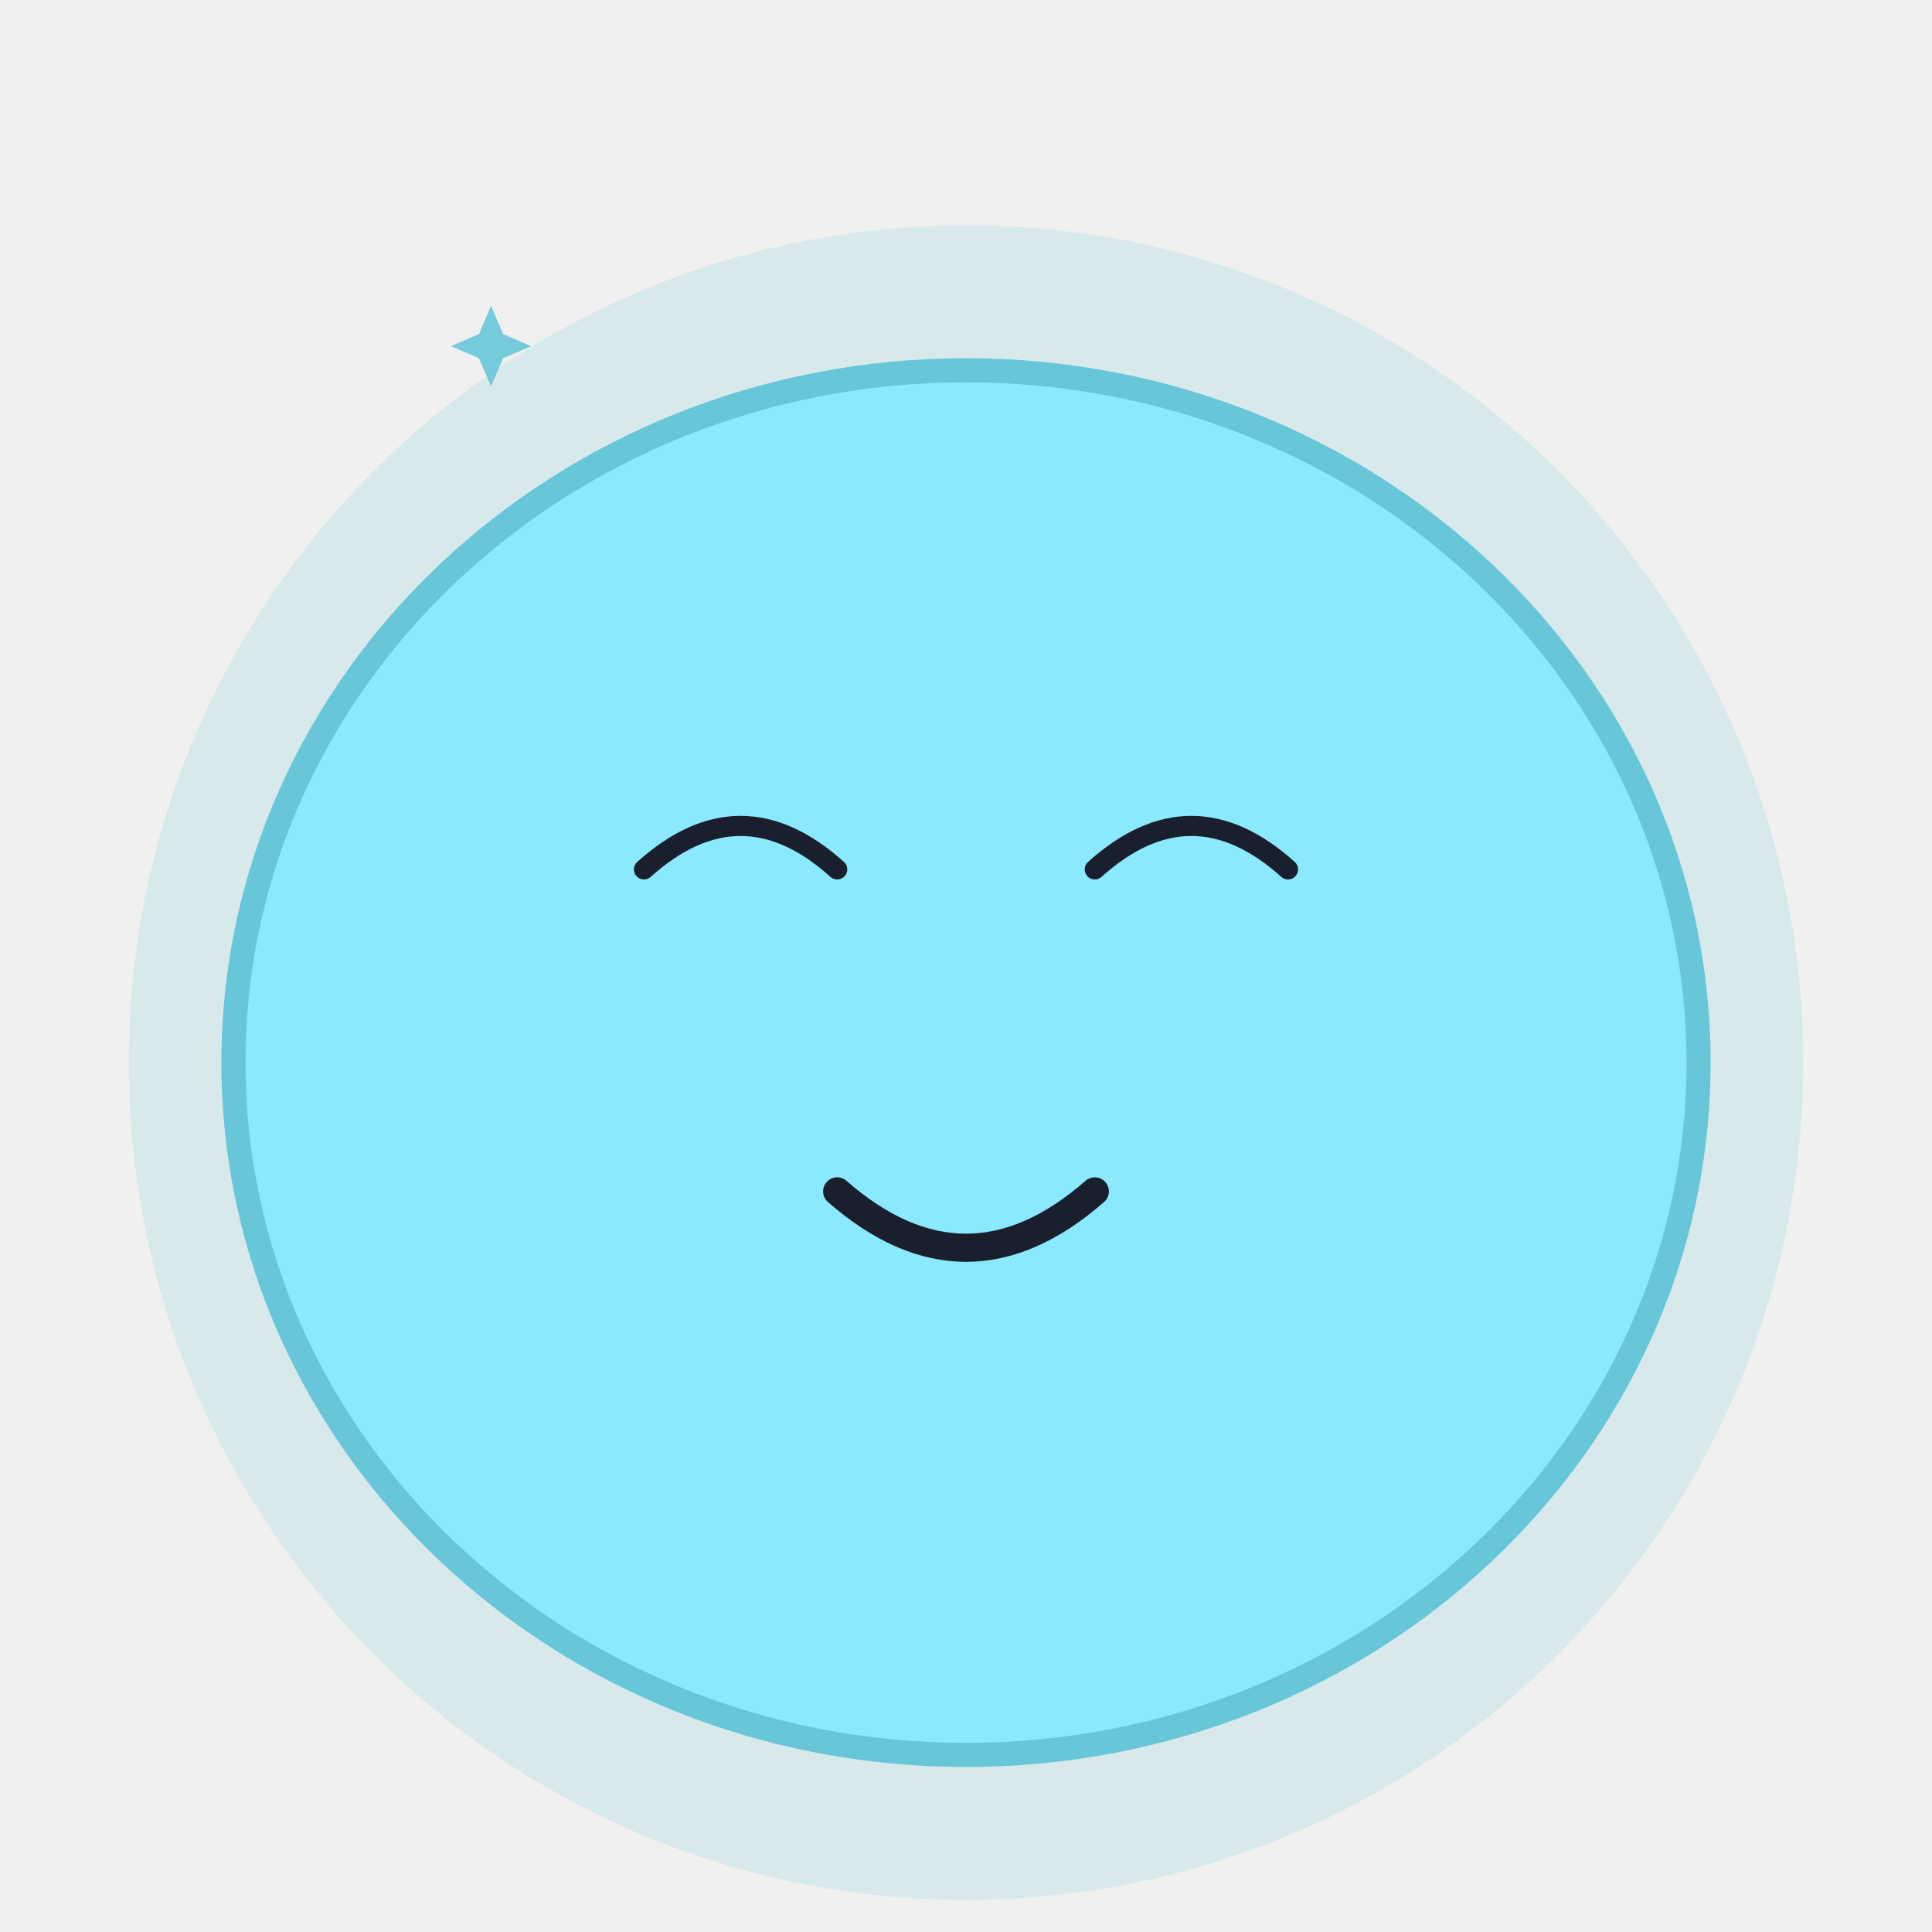
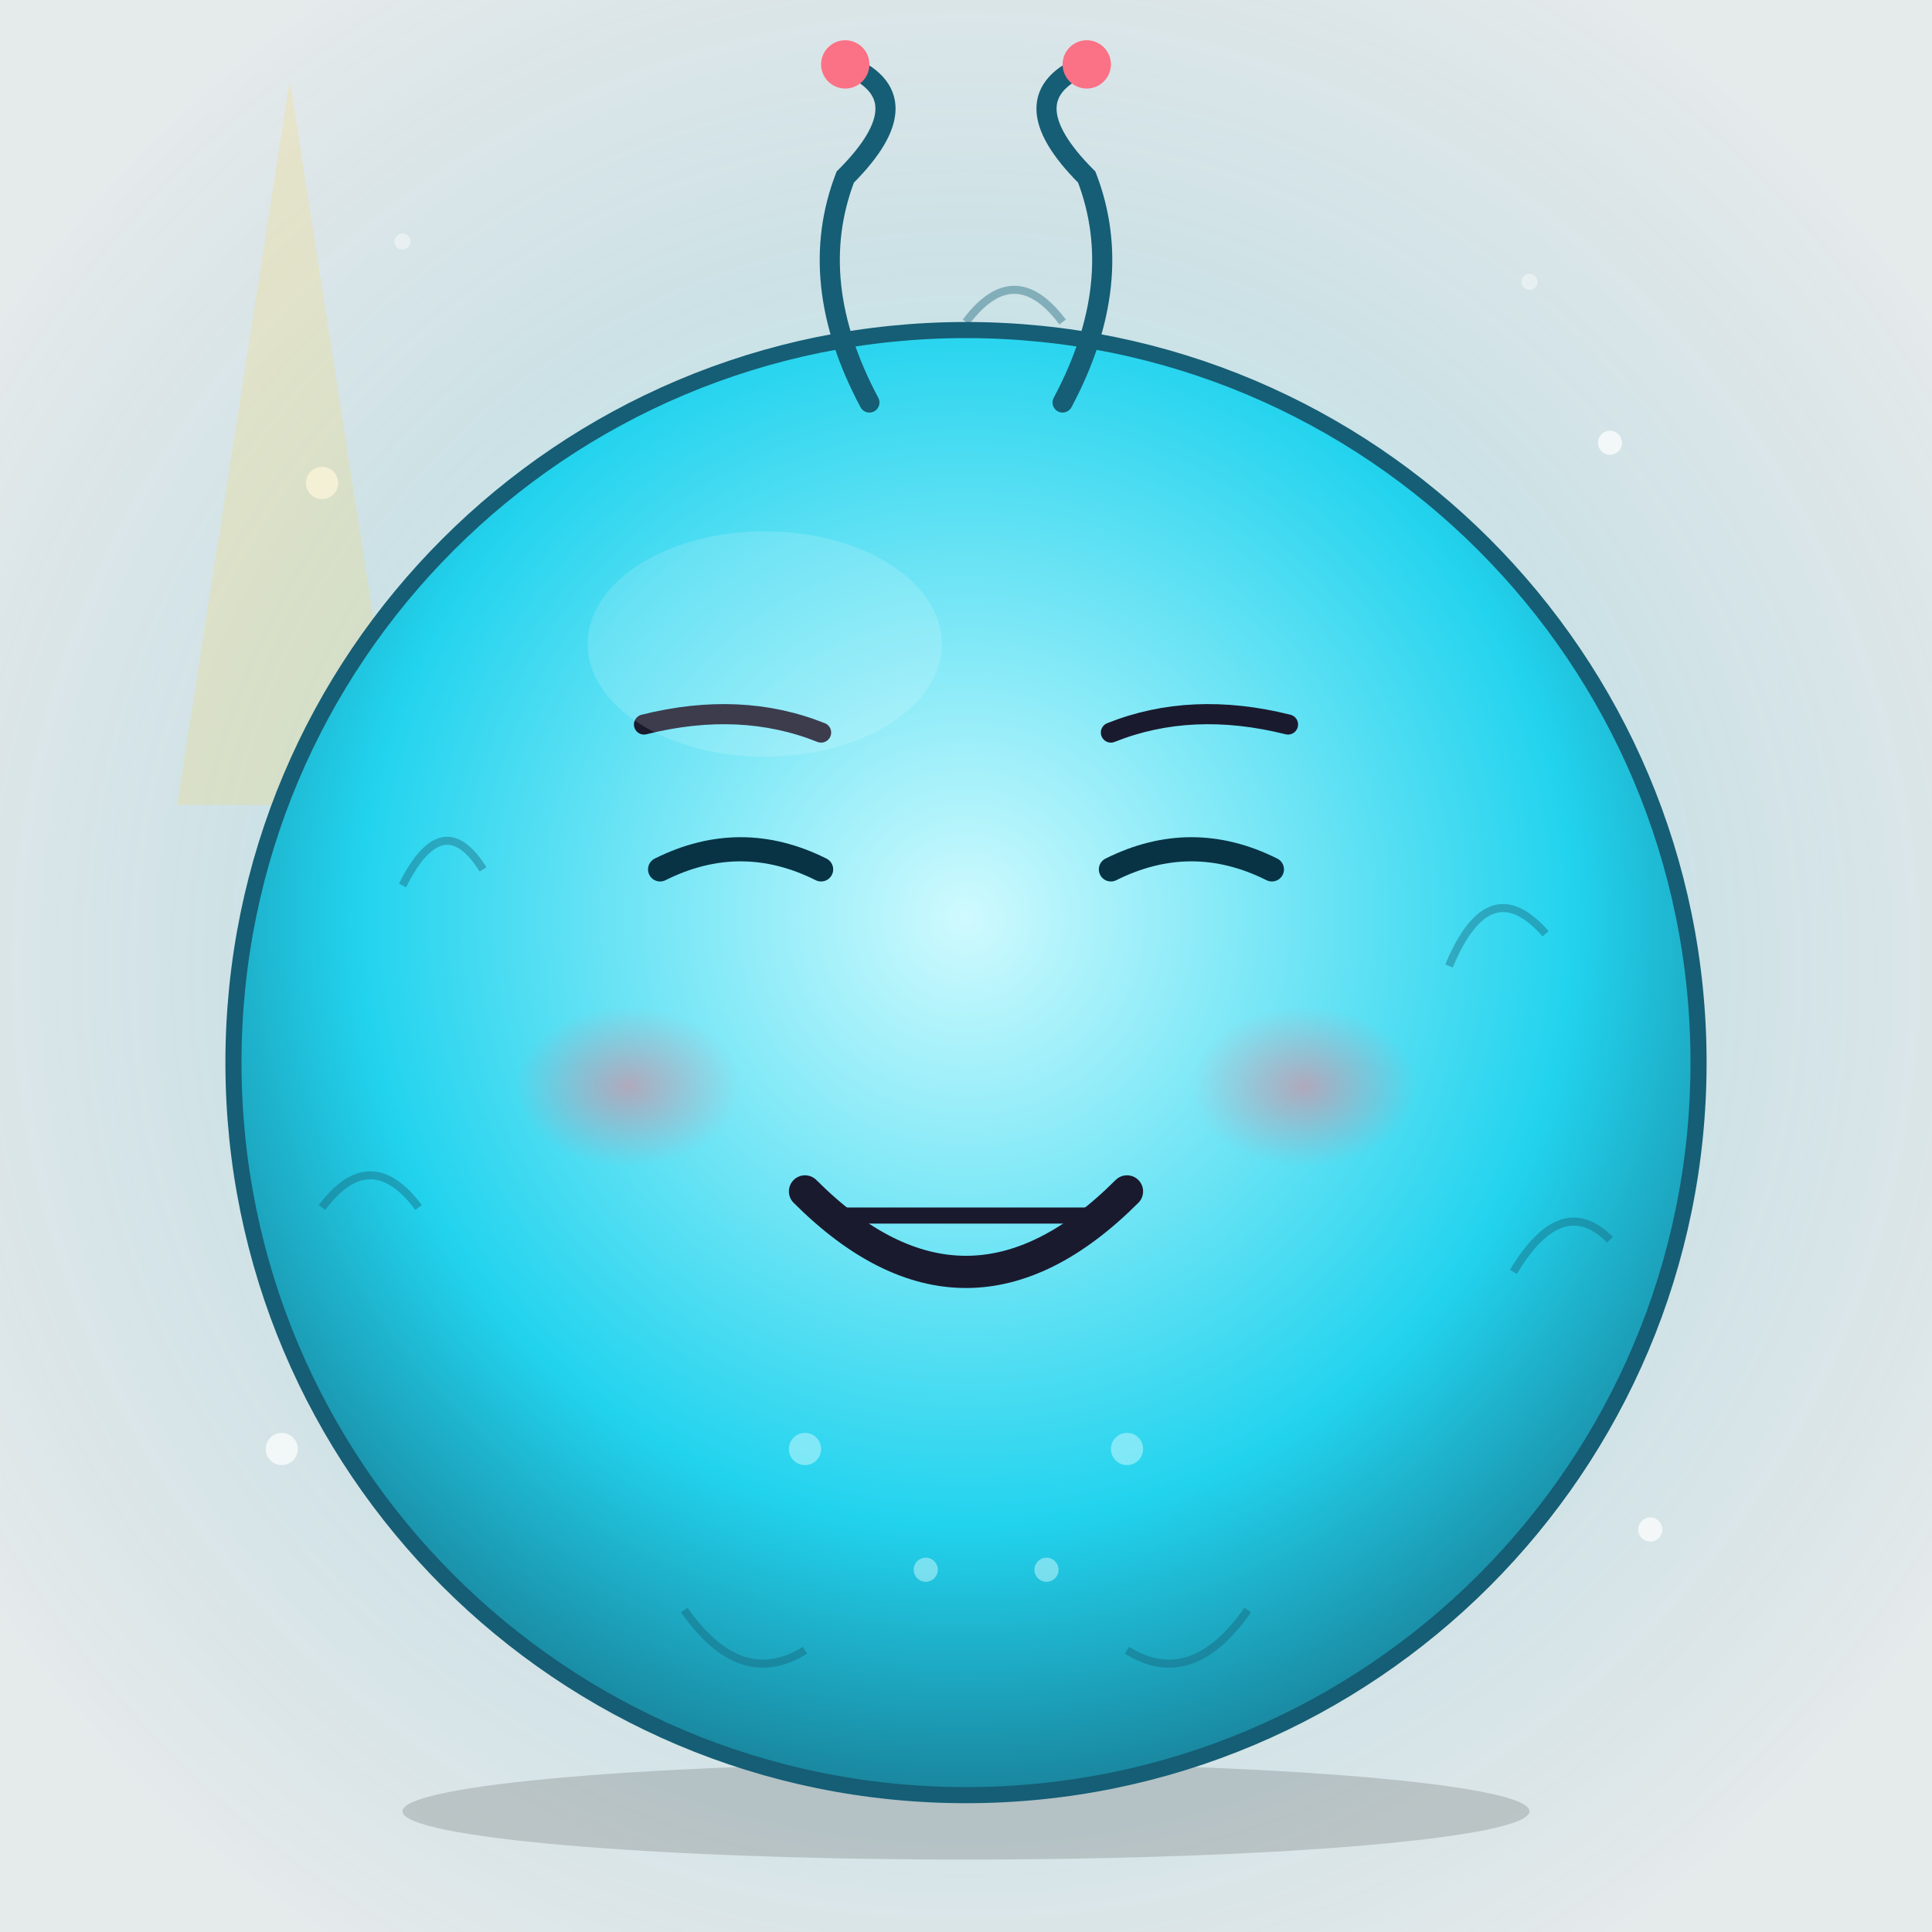
- <svg xmlns="http://www.w3.org/2000/svg" viewBox="0 0 240 240" width="240" height="240" role="img" aria-label="nomi the Lumming (amused)">
-   <circle cx="120" cy="132" r="104" fill="#67c7d9" opacity="0.18" />
-   <ellipse cx="120" cy="132" rx="91" ry="86" fill="#8be9fd" stroke="#67c7d9" stroke-width="3" />
-   <g transform="translate(61,43)" fill="#67c7d9" opacity="0.9">
-     <path d="M0,-5 L1.5,-1.5 L5,0 L1.5,1.5 L0,5 L-1.5,1.5 L-5,0 L-1.5,-1.5 Z" />
+ <svg xmlns="http://www.w3.org/2000/svg" viewBox="0 0 240 240" width="240" height="240" role="img" aria-label="Nori the Lumming (amused)">
+   <defs>
+     <radialGradient id="bg-nori-amused" cx="50%" cy="50%" r="60%">
+       <stop offset="0%" stop-color="#22d3ee" stop-opacity="0.33" />
+       <stop offset="100%" stop-color="#0e7490" stop-opacity="0.05" />
+     </radialGradient>
+     <radialGradient id="fur-nori-amused" cx="50%" cy="40%" r="70%">
+       <stop offset="0%" stop-color="#cffafe" />
+       <stop offset="60%" stop-color="#22d3ee" />
+       <stop offset="100%" stop-color="#155e75" />
+     </radialGradient>
+     <radialGradient id="cheek-nori-amused" cx="50%" cy="50%" r="50%">
+       <stop offset="0%" stop-color="#fb7185" stop-opacity="0.5" />
+       <stop offset="100%" stop-color="#fb7185" stop-opacity="0" />
+     </radialGradient>
+   </defs>
+   <rect width="240" height="240" fill="url(#bg-nori-amused)" />
+   <g opacity="0.7">
+     <circle cx="40" cy="60" r="2" fill="#fff" />
+     <circle cx="200" cy="55" r="1.5" fill="#fff" />
+     <circle cx="35" cy="180" r="2" fill="#fff" />
+     <circle cx="205" cy="190" r="1.5" fill="#fff" />
+     <circle cx="50" cy="30" r="1" fill="#fff" opacity="0.6" />
+     <circle cx="190" cy="35" r="1" fill="#fff" opacity="0.6" />
  </g>
-   <path d="M80,108 Q92,97.2 104,108" stroke="#1a1f2e" stroke-width="2.5" fill="none" stroke-linecap="round" />
-   <path d="M136,108 Q148,97.2 160,108" stroke="#1a1f2e" stroke-width="2.5" fill="none" stroke-linecap="round" />
-   <path d="M104,148 Q120,162 136,148" stroke="#1a1f2e" stroke-width="3.5" fill="none" stroke-linecap="round" />
+   <g fill="#ffd23f" opacity="0.6">
+     <path d="M22,100 L36,10 L50,100 Z" opacity="0.3" />
+   </g>
+   <ellipse cx="120" cy="225" rx="70" ry="6" fill="#000" opacity="0.15" />
+   <circle cx="120" cy="132" r="91" fill="url(#fur-nori-amused)" stroke="#155e75" stroke-width="2" />
+   <g opacity="0.4" stroke="#155e75" stroke-width="1" fill="none">
+     <path d="M50,110 Q55,100 60,108" />
+     <path d="M180,120 Q185,108 192,116" />
+     <path d="M40,150 Q46,142 52,150" />
+     <path d="M188,158 Q194,148 200,154" />
+     <path d="M120,40 Q126,32 132,40" />
+     <path d="M85,200 Q92,210 100,205" />
+     <path d="M155,200 Q148,210 140,205" />
+   </g>
+   <path d="M108,50 Q100,35 105,22 Q115,12 105,8" stroke="#155e75" stroke-width="2.5" fill="none" stroke-linecap="round" />
+   <path d="M132,50 Q140,35 135,22 Q125,12 135,8" stroke="#155e75" stroke-width="2.5" fill="none" stroke-linecap="round" />
+   <circle cx="105" cy="8" r="3" fill="#fb7185" />
+   <circle cx="135" cy="8" r="3" fill="#fb7185" />
+   <ellipse cx="78" cy="135" rx="14" ry="10" fill="url(#cheek-nori-amused)" />
+   <ellipse cx="162" cy="135" rx="14" ry="10" fill="url(#cheek-nori-amused)" />
+   <path d="M82,108 Q92,103 102,108" stroke="#083344" stroke-width="3" fill="none" stroke-linecap="round" />
+   <path d="M138,108 Q148,103 158,108" stroke="#083344" stroke-width="3" fill="none" stroke-linecap="round" />
+   <path d="M80,90 Q92,87 102,91" stroke="#1a1a2e" stroke-width="2.5" fill="none" stroke-linecap="round" />
+   <path d="M138,91 Q148,87 160,90" stroke="#1a1a2e" stroke-width="2.5" fill="none" stroke-linecap="round" />
+   <path d="M100,148 Q120,168 140,148" stroke="#1a1a2e" stroke-width="4" fill="none" stroke-linecap="round" />
+   <path d="M104,151 L136,151" stroke="#1a1a2e" stroke-width="2" />
+   <g opacity="0.5" fill="#cffafe">
+     <circle cx="100" cy="180" r="2" />
+     <circle cx="140" cy="180" r="2" />
+     <circle cx="115" cy="195" r="1.5" />
+     <circle cx="130" cy="195" r="1.5" />
+   </g>
+   <ellipse cx="95" cy="80" rx="22" ry="14" fill="#fff" opacity="0.15" />
</svg>
